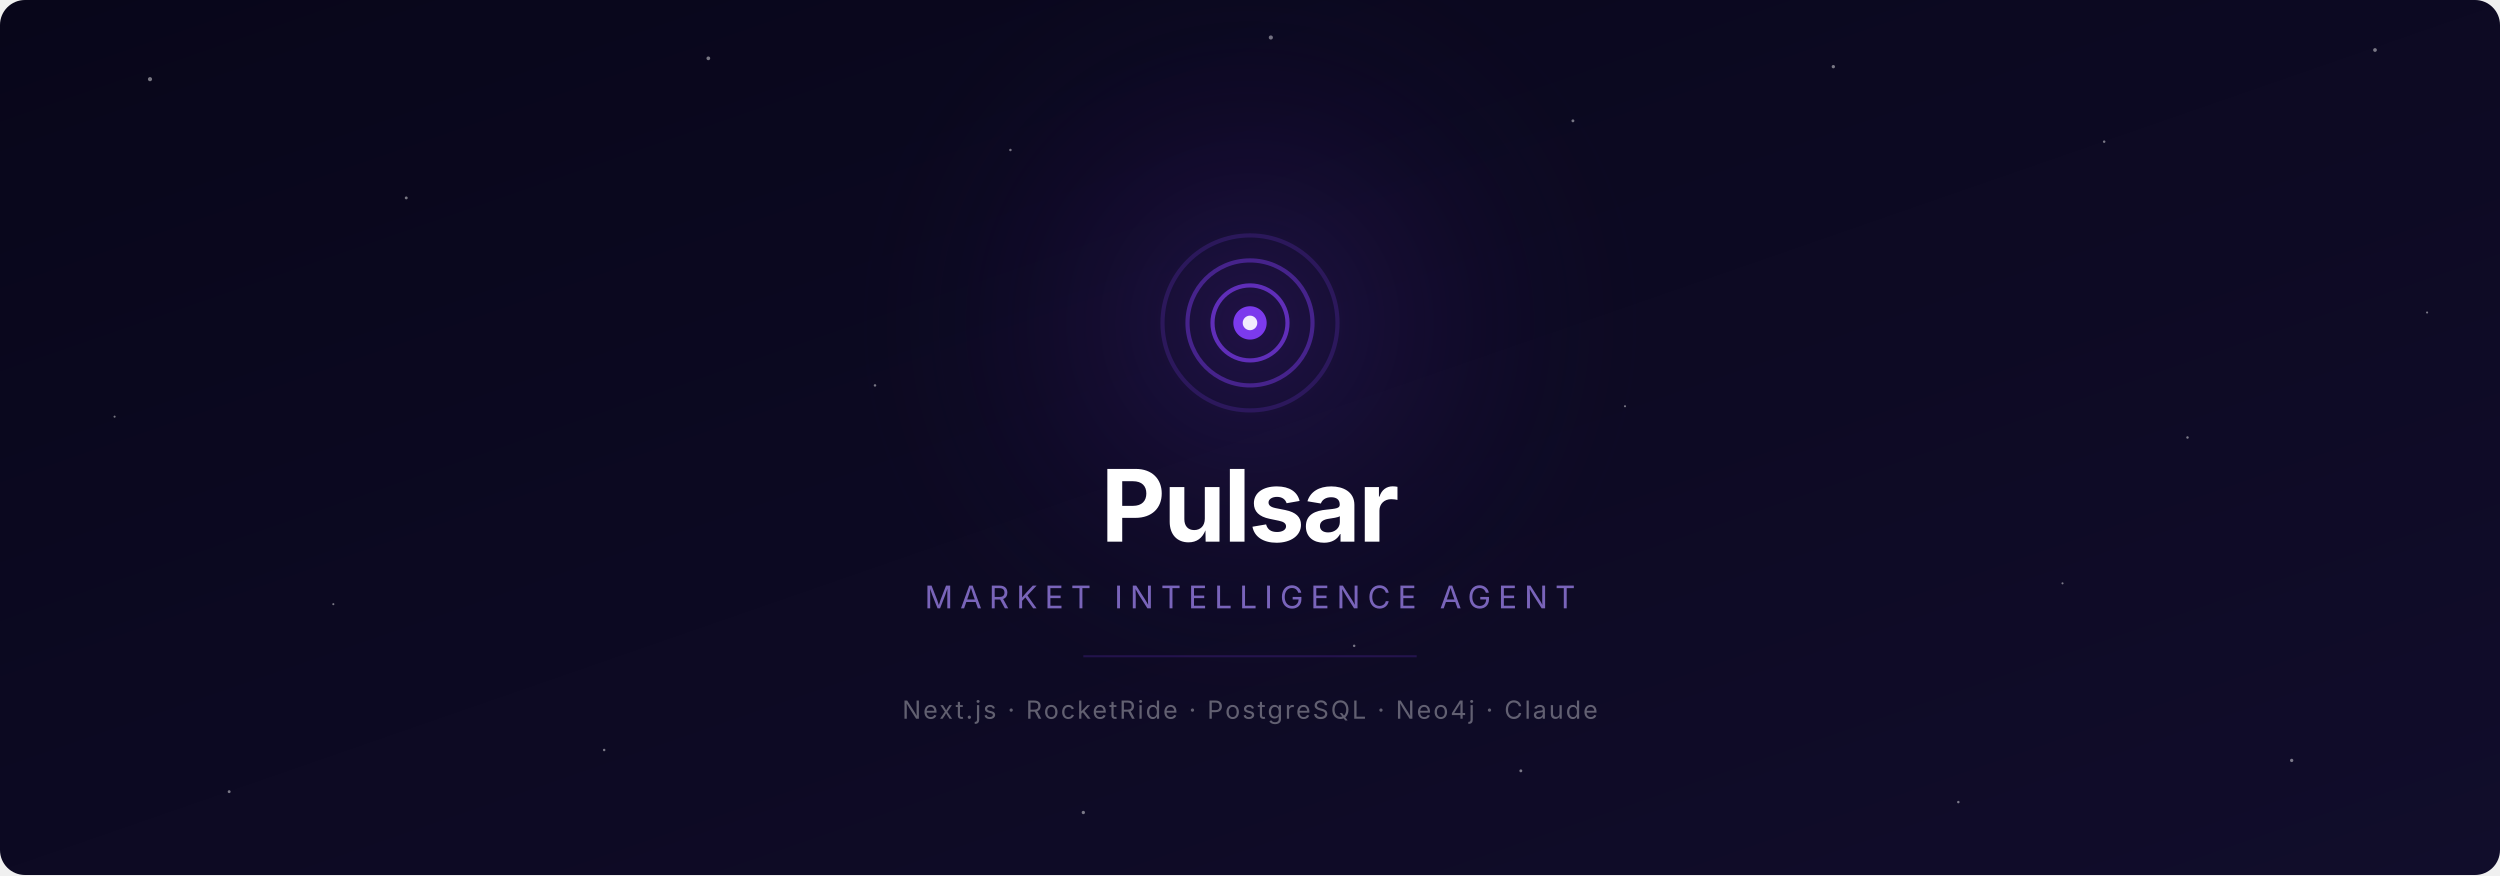
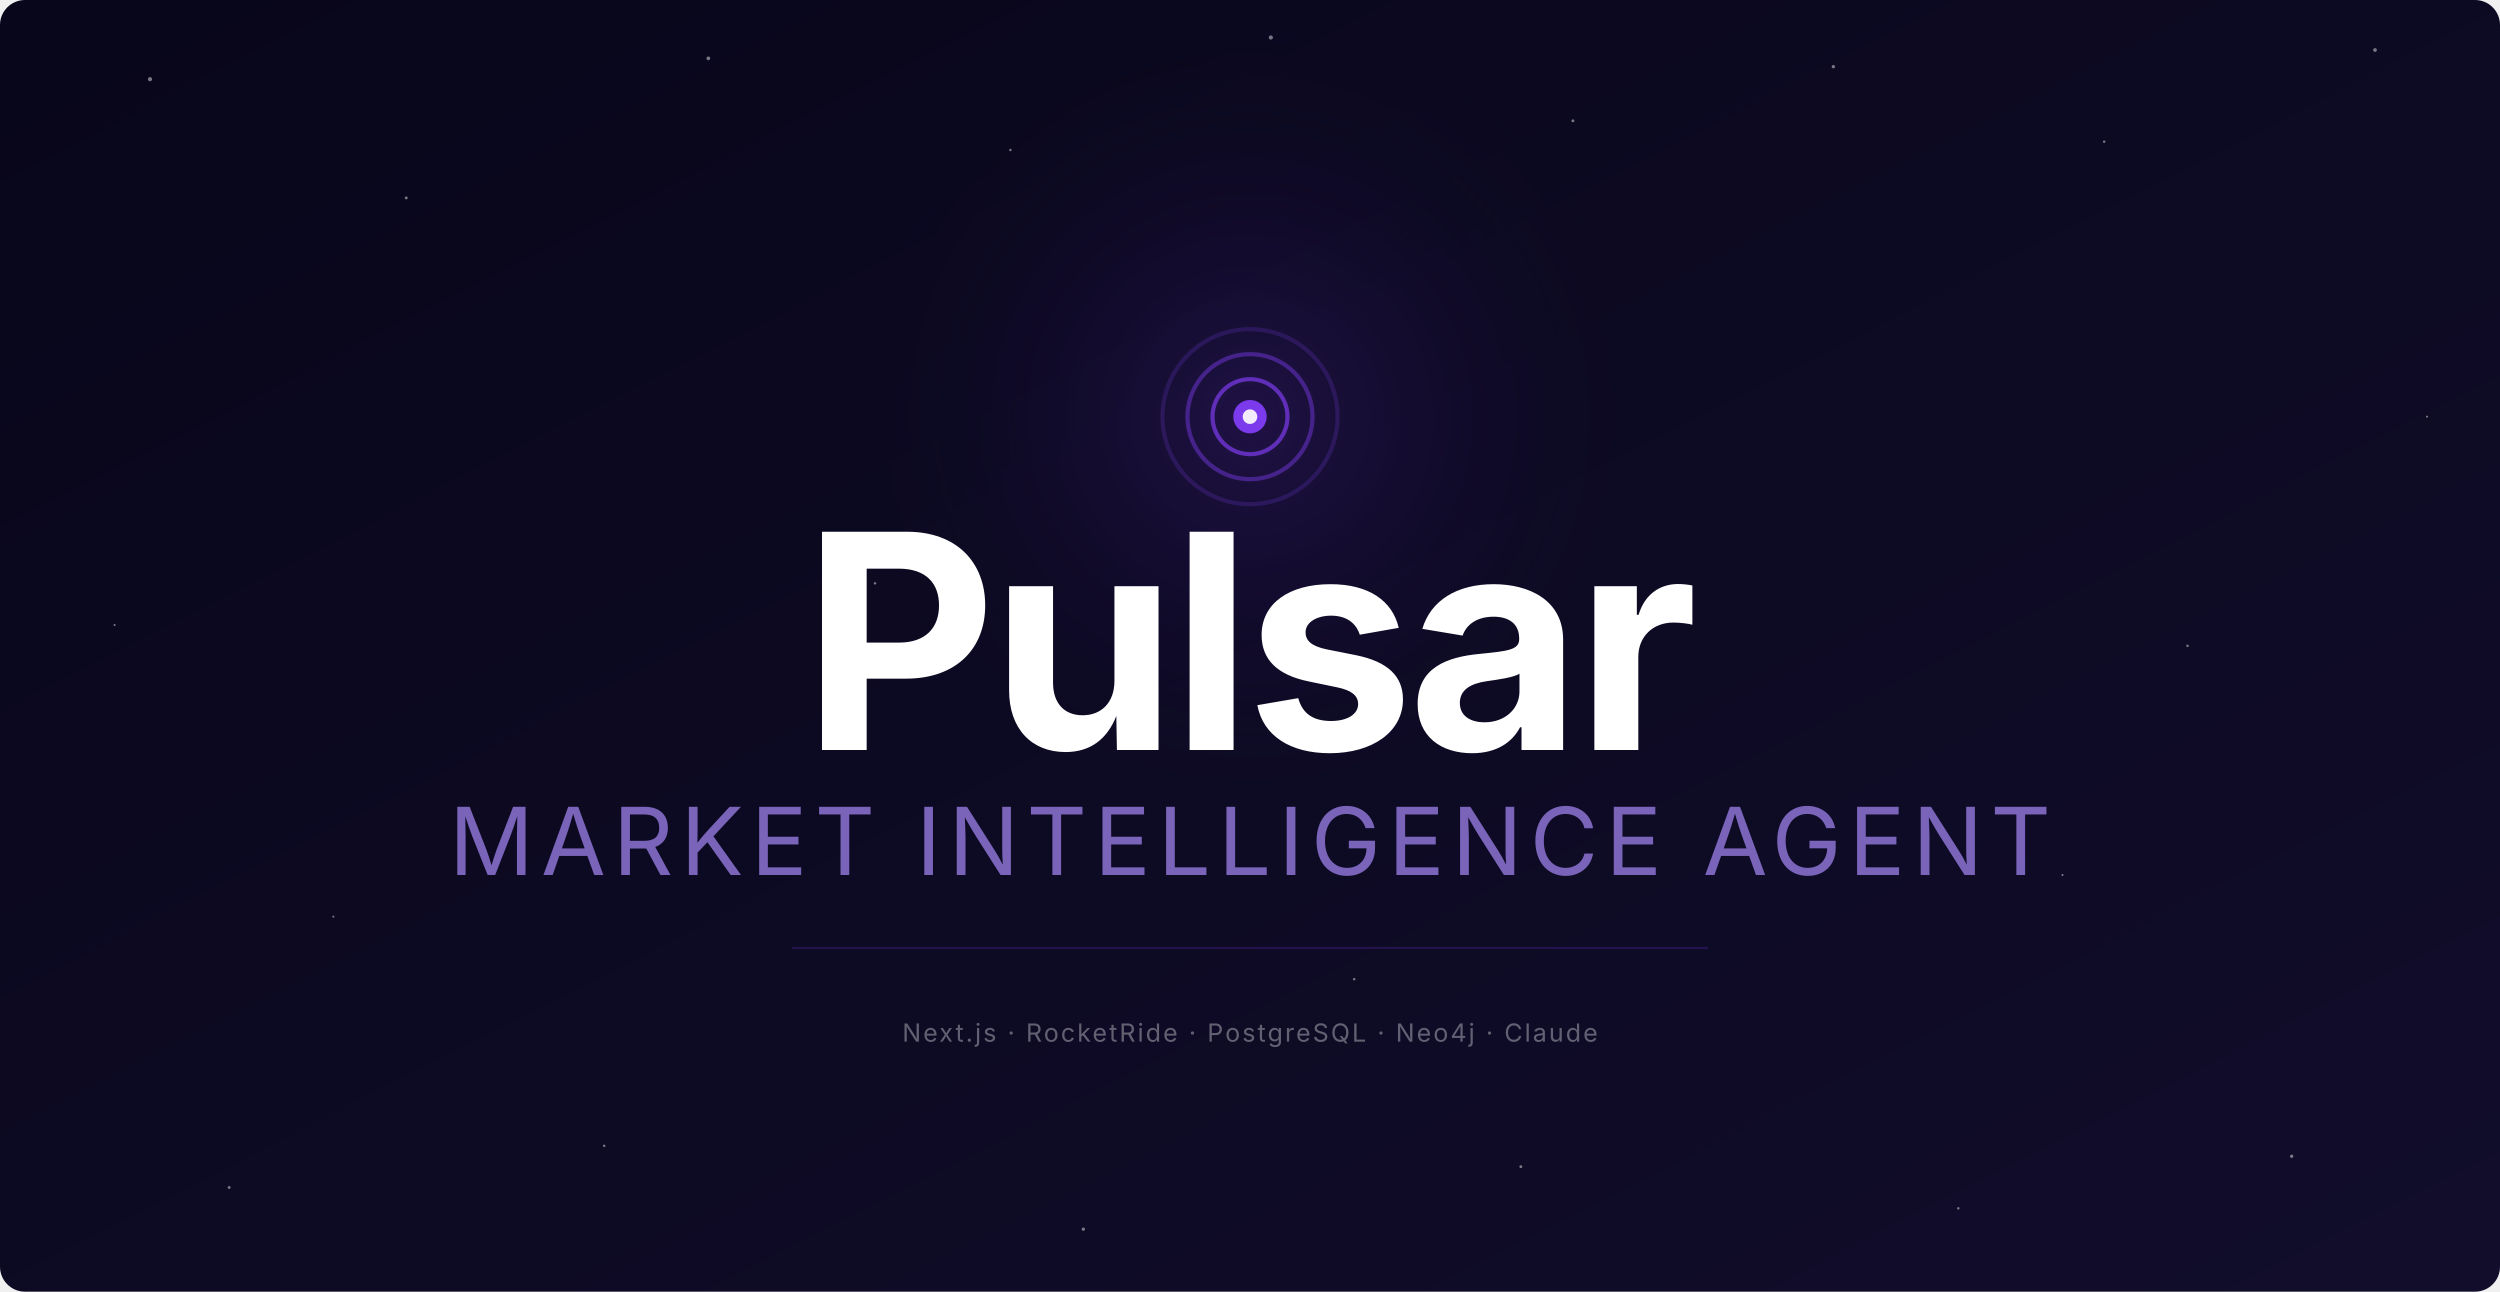
- <svg xmlns="http://www.w3.org/2000/svg" width="1200" height="420" viewBox="0 0 1200 420">
+ <svg xmlns="http://www.w3.org/2000/svg" width="1200" height="620" viewBox="0 0 1200 620">
  <defs>
    <linearGradient id="bg" x1="0%" y1="0%" x2="100%" y2="100%">
      <stop offset="0%" style="stop-color:#08061a" />
      <stop offset="100%" style="stop-color:#110d2b" />
    </linearGradient>
    <radialGradient id="glow" cx="50%" cy="50%" r="50%">
      <stop offset="0%" style="stop-color:#7c3aed;stop-opacity:0.18" />
      <stop offset="100%" style="stop-color:#08061a;stop-opacity:0" />
    </radialGradient>
  </defs>
-   <rect width="1200" height="420" fill="url(#bg)" rx="12" />
+   <rect width="1200" height="620" fill="url(#bg)" rx="12" />
  <g fill="white" opacity="0.45">
    <circle cx="72" cy="38" r="1" />
    <circle cx="195" cy="95" r="0.7" />
    <circle cx="340" cy="28" r="0.9" />
    <circle cx="485" cy="72" r="0.6" />
    <circle cx="610" cy="18" r="1" />
    <circle cx="755" cy="58" r="0.7" />
    <circle cx="880" cy="32" r="0.8" />
    <circle cx="1010" cy="68" r="0.6" />
    <circle cx="1140" cy="24" r="0.9" />
-     <circle cx="110" cy="380" r="0.7" />
-     <circle cx="290" cy="360" r="0.6" />
-     <circle cx="520" cy="390" r="0.8" />
-     <circle cx="730" cy="370" r="0.7" />
-     <circle cx="940" cy="385" r="0.6" />
-     <circle cx="1100" cy="365" r="0.8" />
-     <circle cx="55" cy="200" r="0.5" />
-     <circle cx="420" cy="185" r="0.6" />
-     <circle cx="780" cy="195" r="0.5" />
-     <circle cx="1050" cy="210" r="0.6" />
-     <circle cx="1165" cy="150" r="0.5" />
-     <circle cx="160" cy="290" r="0.5" />
-     <circle cx="650" cy="310" r="0.6" />
-     <circle cx="990" cy="280" r="0.5" />
+     <circle cx="110" cy="570" r="0.7" />
+     <circle cx="290" cy="550" r="0.6" />
+     <circle cx="520" cy="590" r="0.8" />
+     <circle cx="730" cy="560" r="0.7" />
+     <circle cx="940" cy="580" r="0.6" />
+     <circle cx="1100" cy="555" r="0.8" />
+     <circle cx="55" cy="300" r="0.5" />
+     <circle cx="420" cy="280" r="0.6" />
+     <circle cx="780" cy="295" r="0.5" />
+     <circle cx="1050" cy="310" r="0.6" />
+     <circle cx="1165" cy="200" r="0.5" />
+     <circle cx="160" cy="440" r="0.5" />
+     <circle cx="650" cy="470" r="0.6" />
+     <circle cx="990" cy="420" r="0.5" />
  </g>
-   <circle cx="600" cy="155" r="200" fill="url(#glow)" />
-   <circle cx="600" cy="155" r="42" stroke="#7c3aed" stroke-width="2" fill="none" opacity="0.2" />
-   <circle cx="600" cy="155" r="30" stroke="#7c3aed" stroke-width="2" fill="none" opacity="0.45" />
-   <circle cx="600" cy="155" r="18" stroke="#7c3aed" stroke-width="2" fill="none" opacity="0.7" />
-   <circle cx="600" cy="155" r="8" fill="#7c3aed" />
-   <circle cx="600" cy="155" r="3.5" fill="white" opacity="0.9" />
-   <text x="600" y="260" font-family="system-ui, -apple-system, 'Segoe UI', sans-serif" font-size="48" font-weight="700" fill="white" text-anchor="middle" letter-spacing="-1">Pulsar</text>
-   <text x="600" y="292" font-family="system-ui, -apple-system, 'Segoe UI', sans-serif" font-size="15" fill="rgba(167,139,250,0.7)" text-anchor="middle" letter-spacing="3.5" text-transform="uppercase">MARKET INTELLIGENCE AGENT</text>
-   <line x1="520" y1="315" x2="680" y2="315" stroke="rgba(124,58,237,0.2)" stroke-width="1" />
-   <text x="600" y="345" font-family="system-ui, -apple-system, 'Segoe UI', sans-serif" font-size="12" fill="rgba(255,255,255,0.35)" text-anchor="middle" letter-spacing="1">Next.js  ·  RocketRide  ·  PostgreSQL  ·  Neo4j  ·  Claude</text>
+   <circle cx="600" cy="200" r="200" fill="url(#glow)" />
+   <circle cx="600" cy="200" r="42" stroke="#7c3aed" stroke-width="2" fill="none" opacity="0.2" />
+   <circle cx="600" cy="200" r="30" stroke="#7c3aed" stroke-width="2" fill="none" opacity="0.45" />
+   <circle cx="600" cy="200" r="18" stroke="#7c3aed" stroke-width="2" fill="none" opacity="0.7" />
+   <circle cx="600" cy="200" r="8" fill="#7c3aed" />
+   <circle cx="600" cy="200" r="3.5" fill="white" opacity="0.9" />
+   <text x="600" y="360" font-family="system-ui, -apple-system, 'Segoe UI', sans-serif" font-size="144" font-weight="700" fill="white" text-anchor="middle" letter-spacing="-3">Pulsar</text>
+   <text x="600" y="420" font-family="system-ui, -apple-system, 'Segoe UI', sans-serif" font-size="45" fill="rgba(167,139,250,0.7)" text-anchor="middle" letter-spacing="3.5" text-transform="uppercase">MARKET INTELLIGENCE AGENT</text>
+   <line x1="380" y1="455" x2="820" y2="455" stroke="rgba(124,58,237,0.2)" stroke-width="1" />
+   <text x="600" y="500" font-family="system-ui, -apple-system, 'Segoe UI', sans-serif" font-size="12" fill="rgba(255,255,255,0.35)" text-anchor="middle" letter-spacing="1">Next.js  ·  RocketRide  ·  PostgreSQL  ·  Neo4j  ·  Claude</text>
</svg>
